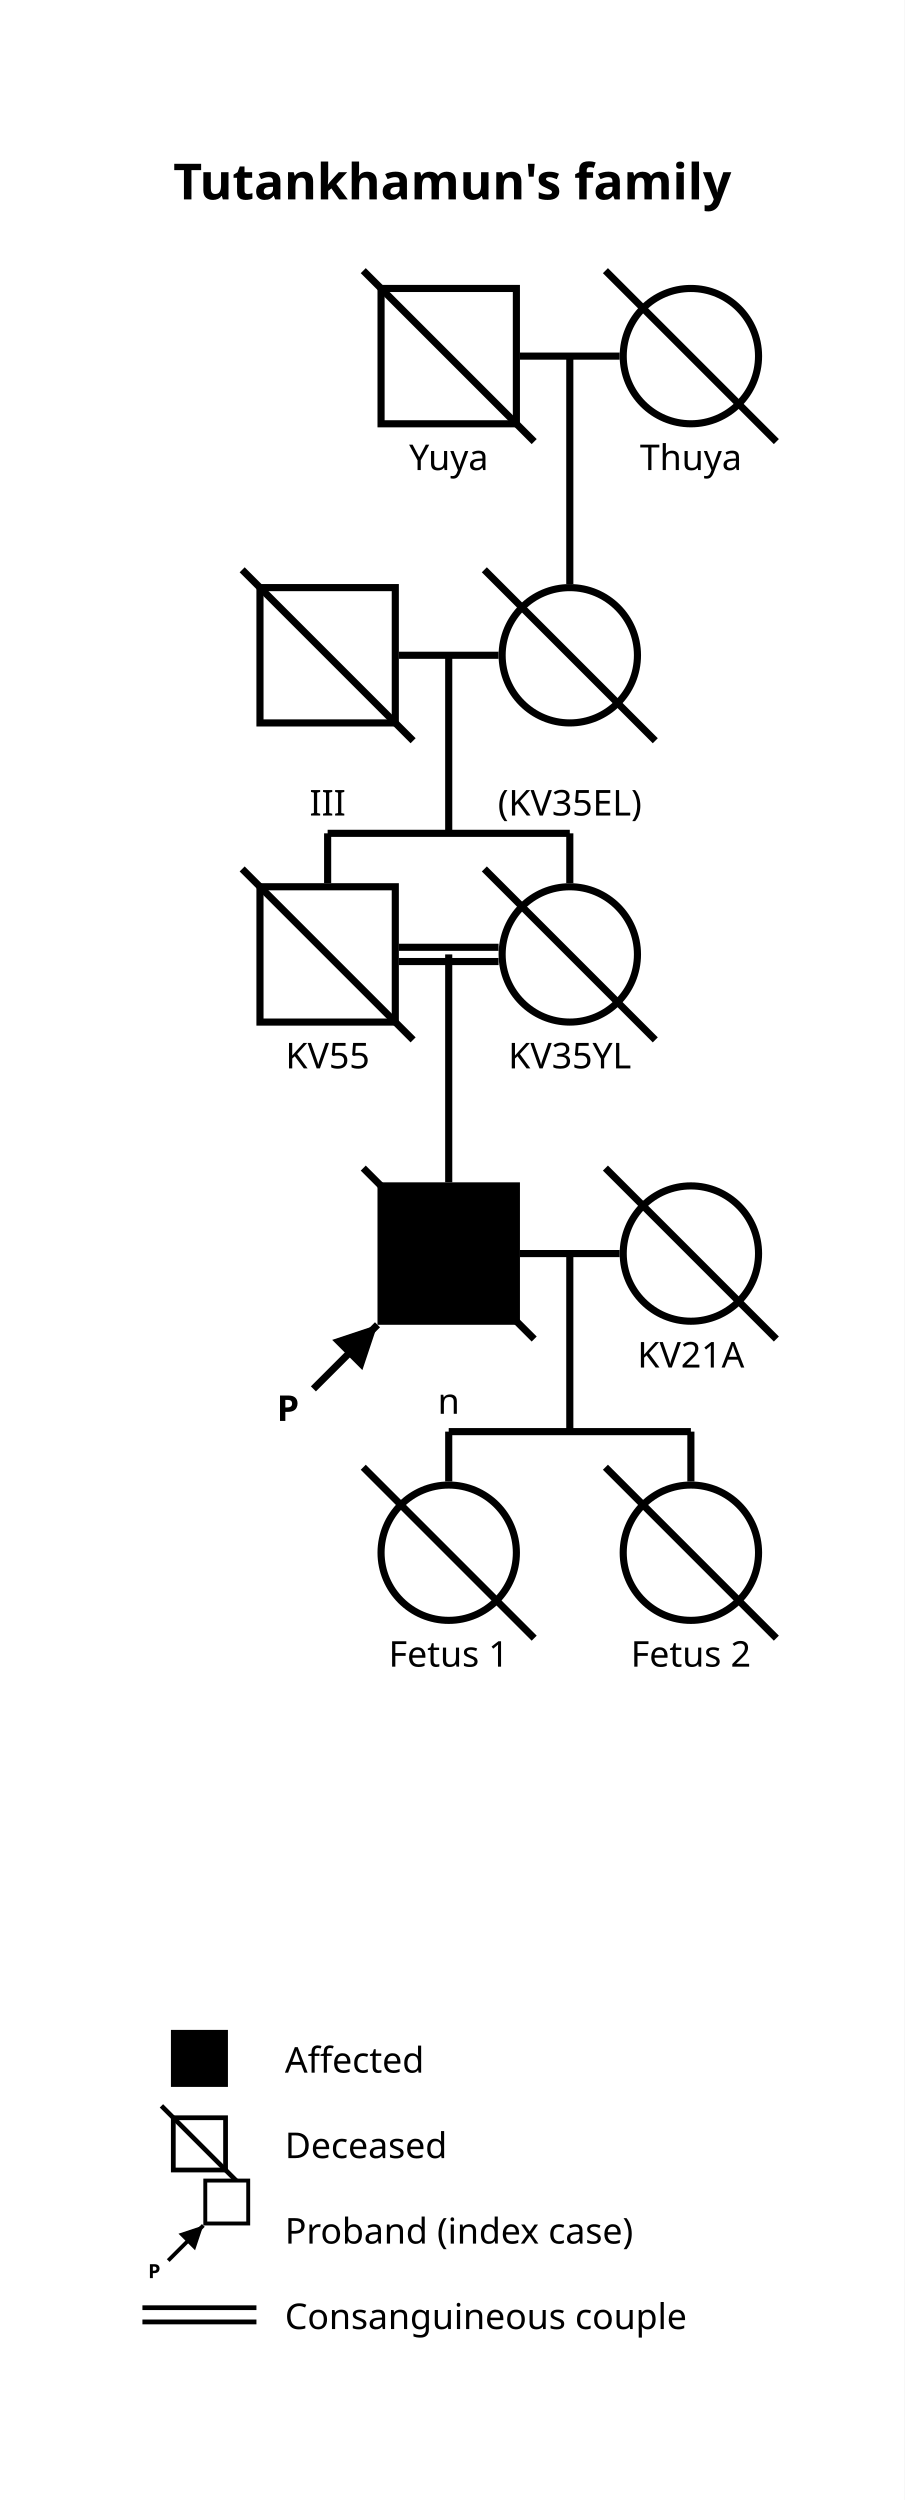
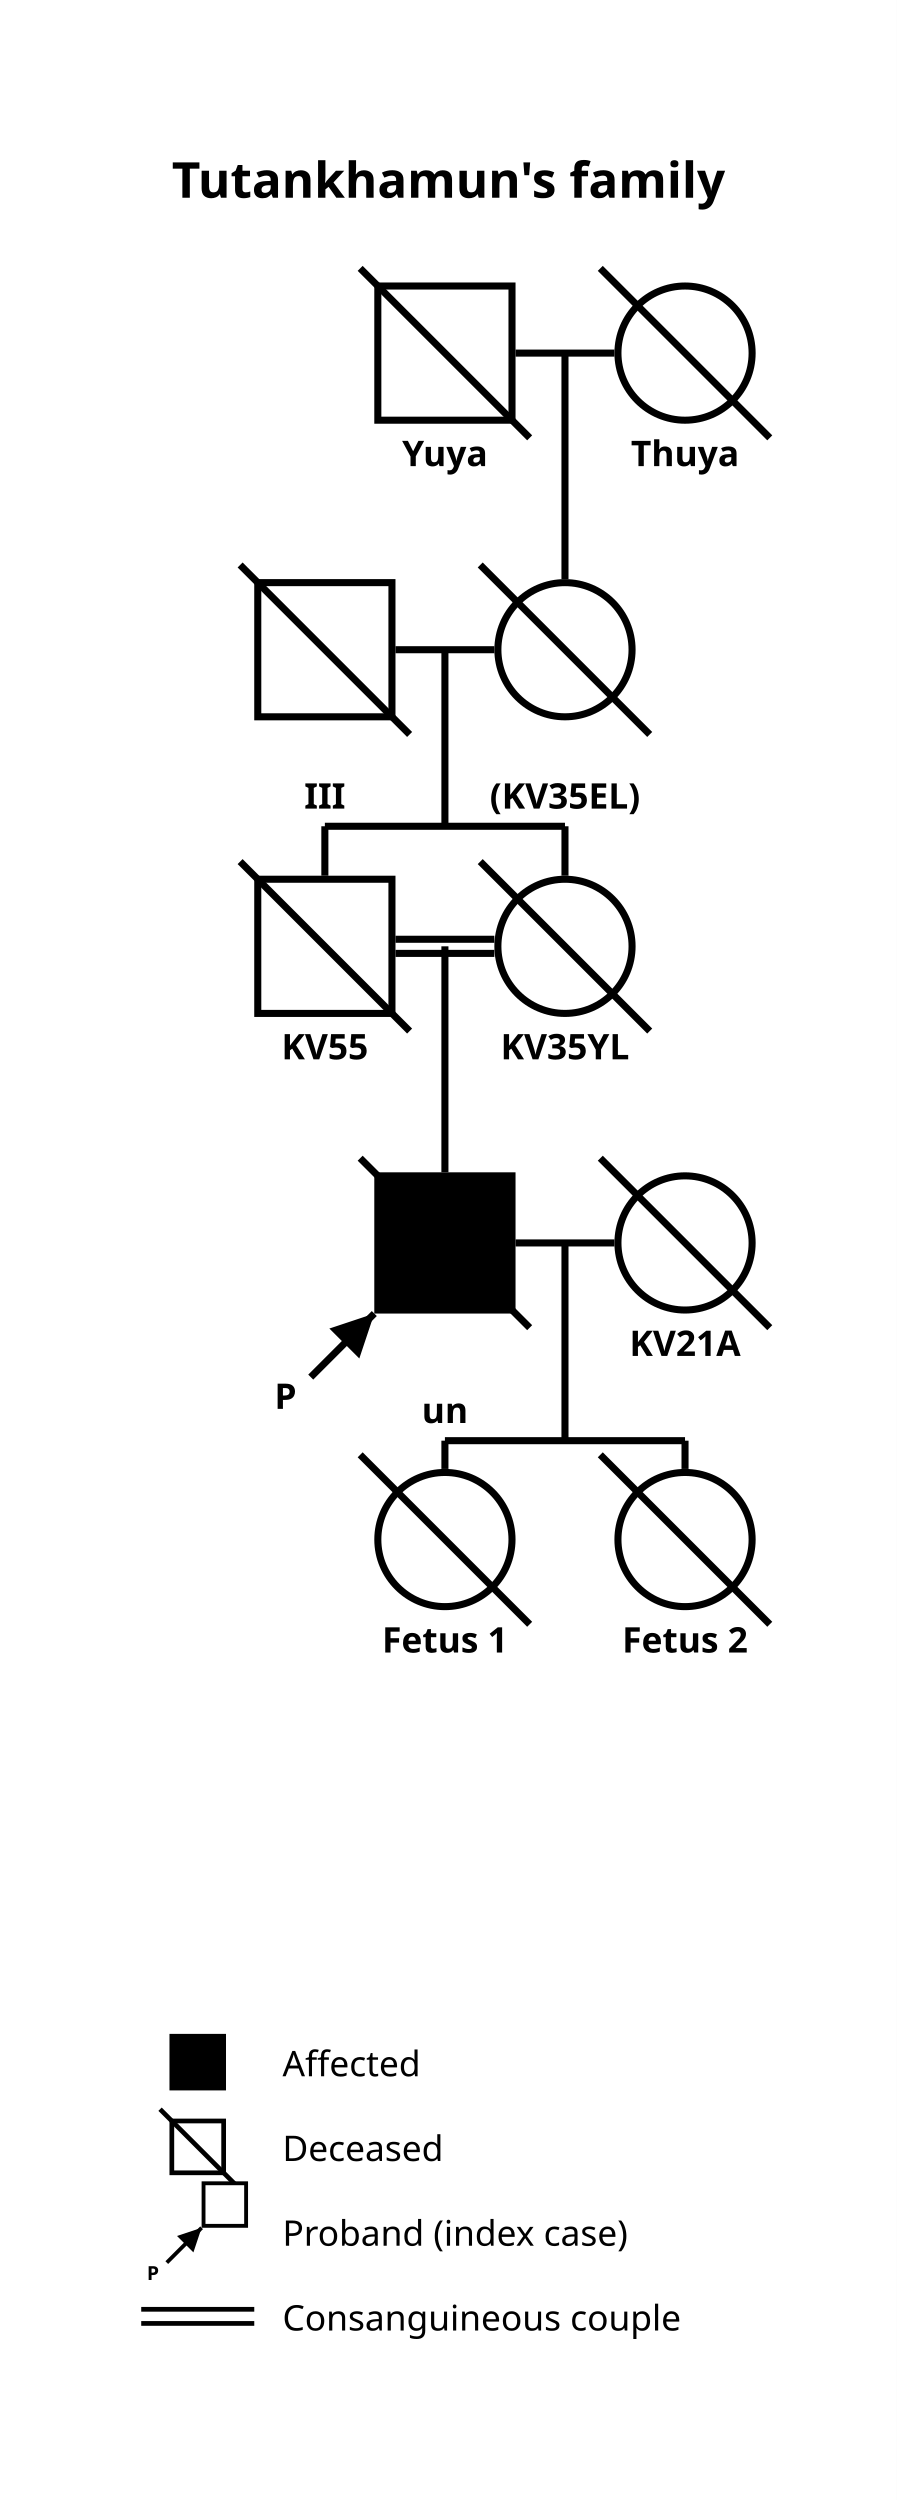
- <svg xmlns="http://www.w3.org/2000/svg" height="702" viewBox="0 0 254 702" width="254">
+ <svg xmlns="http://www.w3.org/2000/svg" height="708" viewBox="0 0 254 708" width="254">
  <defs>
    <marker id="proband-arrowhead" markerHeight="6" markerWidth="6" orient="auto" refX="6" refY="3">
      <path d="M 0 0 L 6 3 L 0 6 Z" fill="black" />
    </marker>
  </defs>
-   <rect fill="white" height="702" width="254" />
+   <rect fill="white" height="708" width="254" />
  <g class="chart-title">
    <text fill="black" font-family="sans-serif" font-size="14" font-weight="bold" style="user-select:none" text-anchor="middle" x="127" y="56">Tutankhamun's family</text>
  </g>
  <g transform="translate(92 100)">
    <g class="couple-lines">
      <path d="M 54 0 L 82 0" fill="none" stroke="black" stroke-width="2" />
      <path d="M 20 84 L 48 84" fill="none" stroke="black" stroke-width="2" />
      <path d="M 20 166 L 48 166" fill="none" stroke="black" stroke-width="2" />
      <path d="M 20 170 L 48 170" fill="none" stroke="black" stroke-width="2" />
      <path d="M 54 252 L 82 252" fill="none" stroke="black" stroke-width="2" />
    </g>
    <g class="sibship-lines">
      <path d="M 68 0 L 68 42 M 68 42 L 68 42 M 68 42 L 68 64" fill="none" stroke="black" stroke-width="2" />
      <path d="M 34 84 L 34 134 M 0 134 L 68 134 M 0 134 L 0 148 M 68 134 L 68 148" fill="none" stroke="black" stroke-width="2" />
      <path d="M 34 168 L 34 210 M 34 210 L 34 210 M 34 210 L 34 232" fill="none" stroke="black" stroke-width="2" />
-       <path d="M 68 252 L 68 302 M 34 302 L 102 302 M 34 302 L 34 316 M 102 302 L 102 316" fill="none" stroke="black" stroke-width="2" />
+       <path d="M 68 252 L 68 308 M 34 308 L 102 308 M 34 308 L 34 316 M 102 308 L 102 316" fill="none" stroke="black" stroke-width="2" />
    </g>
    <g class="symbols">
      <g transform="translate(34 0)">
        <g transform="translate(-20 -20)">
          <g>
            <g>
              <rect fill="white" height="38" stroke="black" stroke-width="2" width="38" x="1" y="1" />
            </g>
          </g>
          <line stroke="black" stroke-width="2" x1="-4" x2="44" y1="-4" y2="44" />
        </g>
      </g>
      <g transform="translate(102 0)">
        <g transform="translate(-20 -20)">
          <g>
            <g>
              <circle cx="20" cy="20" fill="white" r="19" stroke="black" stroke-width="2" />
            </g>
          </g>
          <line stroke="black" stroke-width="2" x1="-4" x2="44" y1="-4" y2="44" />
        </g>
      </g>
      <g transform="translate(0 84)">
        <g transform="translate(-20 -20)">
          <g>
            <g>
              <rect fill="white" height="38" stroke="black" stroke-width="2" width="38" x="1" y="1" />
            </g>
          </g>
          <line stroke="black" stroke-width="2" x1="-4" x2="44" y1="-4" y2="44" />
        </g>
      </g>
      <g transform="translate(68 84)">
        <g transform="translate(-20 -20)">
          <g>
            <g>
              <circle cx="20" cy="20" fill="white" r="19" stroke="black" stroke-width="2" />
            </g>
          </g>
          <line stroke="black" stroke-width="2" x1="-4" x2="44" y1="-4" y2="44" />
        </g>
      </g>
      <g transform="translate(0 168)">
        <g transform="translate(-20 -20)">
          <g>
            <g>
              <rect fill="white" height="38" stroke="black" stroke-width="2" width="38" x="1" y="1" />
            </g>
          </g>
          <line stroke="black" stroke-width="2" x1="-4" x2="44" y1="-4" y2="44" />
        </g>
      </g>
      <g transform="translate(68 168)">
        <g transform="translate(-20 -20)">
          <g>
            <g>
              <circle cx="20" cy="20" fill="white" r="19" stroke="black" stroke-width="2" />
            </g>
          </g>
          <line stroke="black" stroke-width="2" x1="-4" x2="44" y1="-4" y2="44" />
        </g>
      </g>
      <g transform="translate(34 252)">
        <g transform="translate(-20 -20)">
          <g>
            <g>
              <rect fill="black" height="38" stroke="black" stroke-width="2" width="38" x="1" y="1" />
            </g>
          </g>
          <line stroke="black" stroke-width="2" x1="-4" x2="44" y1="-4" y2="44" />
          <g data-arrow="proband">
            <line marker-end="url(#proband-arrowhead)" stroke="black" stroke-width="2" x1="-18" x2="0" y1="58" y2="40" />
            <rect fill="white" height="10" width="8.5" x="-30" y="58" />
            <text data-proband-letter="true" fill="black" font-family="sans-serif" font-size="10" font-weight="bold" style="user-select:none" text-anchor="end" x="-22" y="67">P</text>
          </g>
        </g>
      </g>
      <g transform="translate(102 252)">
        <g transform="translate(-20 -20)">
          <g>
            <g>
              <circle cx="20" cy="20" fill="white" r="19" stroke="black" stroke-width="2" />
            </g>
          </g>
          <line stroke="black" stroke-width="2" x1="-4" x2="44" y1="-4" y2="44" />
        </g>
      </g>
      <g transform="translate(34 336)">
        <g transform="translate(-20 -20)">
          <g>
            <g>
              <circle cx="20" cy="20" fill="white" r="19" stroke="black" stroke-width="2" />
            </g>
          </g>
          <line stroke="black" stroke-width="2" x1="-4" x2="44" y1="-4" y2="44" />
        </g>
      </g>
      <g transform="translate(102 336)">
        <g transform="translate(-20 -20)">
          <g>
            <g>
              <circle cx="20" cy="20" fill="white" r="19" stroke="black" stroke-width="2" />
            </g>
          </g>
          <line stroke="black" stroke-width="2" x1="-4" x2="44" y1="-4" y2="44" />
        </g>
      </g>
    </g>
    <g class="labels">
      <g transform="translate(14 -20)">
        <g style="user-select:none" transform="translate(20 20)">
          <g data-name-label="true" pointer-events="none">
-             <text fill="black" font-family="sans-serif" font-size="10" text-anchor="middle" x="0" y="32">Yuya</text>
+             <text fill="black" font-family="sans-serif" font-size="10" font-weight="bold" text-anchor="middle" x="0" y="32">Yuya</text>
          </g>
        </g>
      </g>
      <g transform="translate(82 -20)">
        <g style="user-select:none" transform="translate(20 20)">
          <g data-name-label="true" pointer-events="none">
-             <text fill="black" font-family="sans-serif" font-size="10" text-anchor="middle" x="0" y="32">Thuya</text>
+             <text fill="black" font-family="sans-serif" font-size="10" font-weight="bold" text-anchor="middle" x="0" y="32">Thuya</text>
          </g>
        </g>
      </g>
      <g transform="translate(-20 64)">
        <g style="user-select:none" transform="translate(20 20)">
          <g data-name-label="true" pointer-events="none">
-             <text fill="black" font-family="sans-serif" font-size="10" text-anchor="middle" x="0" y="32" />
-             <text fill="black" font-family="sans-serif" font-size="10" text-anchor="middle" x="0" y="45">III</text>
+             <text fill="black" font-family="sans-serif" font-size="10" font-weight="bold" text-anchor="middle" x="0" y="32" />
+             <text fill="black" font-family="sans-serif" font-size="10" font-weight="bold" text-anchor="middle" x="0" y="45">III</text>
          </g>
        </g>
      </g>
      <g transform="translate(48 64)">
        <g style="user-select:none" transform="translate(20 20)">
          <g data-name-label="true" pointer-events="none">
-             <text fill="black" font-family="sans-serif" font-size="10" text-anchor="middle" x="0" y="32" />
-             <text fill="black" font-family="sans-serif" font-size="10" text-anchor="middle" x="0" y="45">(KV35EL)</text>
+             <text fill="black" font-family="sans-serif" font-size="10" font-weight="bold" text-anchor="middle" x="0" y="32" />
+             <text fill="black" font-family="sans-serif" font-size="10" font-weight="bold" text-anchor="middle" x="0" y="45">(KV35EL)</text>
          </g>
        </g>
      </g>
      <g transform="translate(-20 148)">
        <g style="user-select:none" transform="translate(20 20)">
          <g data-name-label="true" pointer-events="none">
-             <text fill="black" font-family="sans-serif" font-size="10" text-anchor="middle" x="0" y="32">KV55</text>
+             <text fill="black" font-family="sans-serif" font-size="10" font-weight="bold" text-anchor="middle" x="0" y="32">KV55</text>
          </g>
        </g>
      </g>
      <g transform="translate(48 148)">
        <g style="user-select:none" transform="translate(20 20)">
          <g data-name-label="true" pointer-events="none">
-             <text fill="black" font-family="sans-serif" font-size="10" text-anchor="middle" x="0" y="32">KV35YL</text>
+             <text fill="black" font-family="sans-serif" font-size="10" font-weight="bold" text-anchor="middle" x="0" y="32">KV35YL</text>
          </g>
        </g>
      </g>
      <g transform="translate(14 232)">
        <g style="user-select:none" transform="translate(20 20)">
          <g data-name-label="true" pointer-events="none">
-             <text fill="black" font-family="sans-serif" font-size="10" text-anchor="middle" x="0" y="32" />
-             <text fill="black" font-family="sans-serif" font-size="10" text-anchor="middle" x="0" y="45">n</text>
+             <text fill="black" font-family="sans-serif" font-size="10" font-weight="bold" text-anchor="middle" x="0" y="38" />
+             <text fill="black" font-family="sans-serif" font-size="10" font-weight="bold" text-anchor="middle" x="0" y="51">un</text>
          </g>
        </g>
      </g>
      <g transform="translate(82 232)">
        <g style="user-select:none" transform="translate(20 20)">
          <g data-name-label="true" pointer-events="none">
-             <text fill="black" font-family="sans-serif" font-size="10" text-anchor="middle" x="0" y="32">KV21A</text>
+             <text fill="black" font-family="sans-serif" font-size="10" font-weight="bold" text-anchor="middle" x="0" y="32">KV21A</text>
          </g>
        </g>
      </g>
      <g transform="translate(14 316)">
        <g style="user-select:none" transform="translate(20 20)">
          <g data-name-label="true" pointer-events="none">
-             <text fill="black" font-family="sans-serif" font-size="10" text-anchor="middle" x="0" y="32">Fetus 1</text>
+             <text fill="black" font-family="sans-serif" font-size="10" font-weight="bold" text-anchor="middle" x="0" y="32">Fetus 1</text>
          </g>
        </g>
      </g>
      <g transform="translate(82 316)">
        <g style="user-select:none" transform="translate(20 20)">
          <g data-name-label="true" pointer-events="none">
-             <text fill="black" font-family="sans-serif" font-size="10" text-anchor="middle" x="0" y="32">Fetus 2</text>
+             <text fill="black" font-family="sans-serif" font-size="10" font-weight="bold" text-anchor="middle" x="0" y="32">Fetus 2</text>
          </g>
        </g>
      </g>
    </g>
  </g>
-   <g class="pedigree-key" transform="translate(0 566)">
+   <g class="pedigree-key" transform="translate(0 572)">
    <g transform="translate(56 12) scale(0.667) translate(-14 -14)">
      <svg height="28" viewBox="-2 -2 28 28" width="28">
        <rect fill="black" height="22" stroke="black" stroke-width="2" width="22" x="1" y="1" />
      </svg>
    </g>
    <text fill="black" font-family="sans-serif" font-size="10" x="80" y="16">Affected</text>
    <g transform="translate(56 36) scale(0.667) translate(-18 -18)">
      <svg height="36" viewBox="-6 -6 36 36" width="36">
        <rect fill="white" height="22" stroke="black" stroke-width="2" width="22" x="1" y="1" />
        <line stroke="black" stroke-width="2" x1="-4" x2="28" y1="-4" y2="28" />
      </svg>
    </g>
    <text fill="black" font-family="sans-serif" font-size="10" x="80" y="40">Deceased</text>
    <g transform="translate(56 60) scale(0.667) translate(-23 -23)">
      <svg height="46" viewBox="-30 -2 56 56" width="46">
        <defs>
          <marker id="legend-arrowhead" markerHeight="6" markerWidth="6" orient="auto" refX="6" refY="3">
            <polygon fill="black" points="0 0, 6 3, 0 6" />
          </marker>
        </defs>
        <rect fill="white" height="22" stroke="black" stroke-width="2" width="22" x="1" y="1" />
        <g data-arrow="proband">
          <line marker-end="url(#legend-arrowhead)" stroke="black" stroke-width="2" x1="-18" x2="0" y1="42" y2="24" />
          <rect fill="white" height="10" width="8.5" x="-30" y="42" />
          <text data-proband-letter="true" fill="black" font-family="sans-serif" font-size="10" font-weight="bold" style="user-select:none" text-anchor="end" x="-22" y="51">P</text>
        </g>
      </svg>
    </g>
    <text fill="black" font-family="sans-serif" font-size="10" x="80" y="64">Proband (index case)</text>
    <g transform="translate(56 84) scale(0.667) translate(-24 -10)">
      <svg height="20" viewBox="0 0 48 20" width="48">
        <line stroke="black" stroke-width="2" x1="0" x2="48" y1="7" y2="7" />
        <line stroke="black" stroke-width="2" x1="0" x2="48" y1="13" y2="13" />
      </svg>
    </g>
    <text fill="black" font-family="sans-serif" font-size="10" x="80" y="88">Consanguineous couple</text>
  </g>
</svg>
